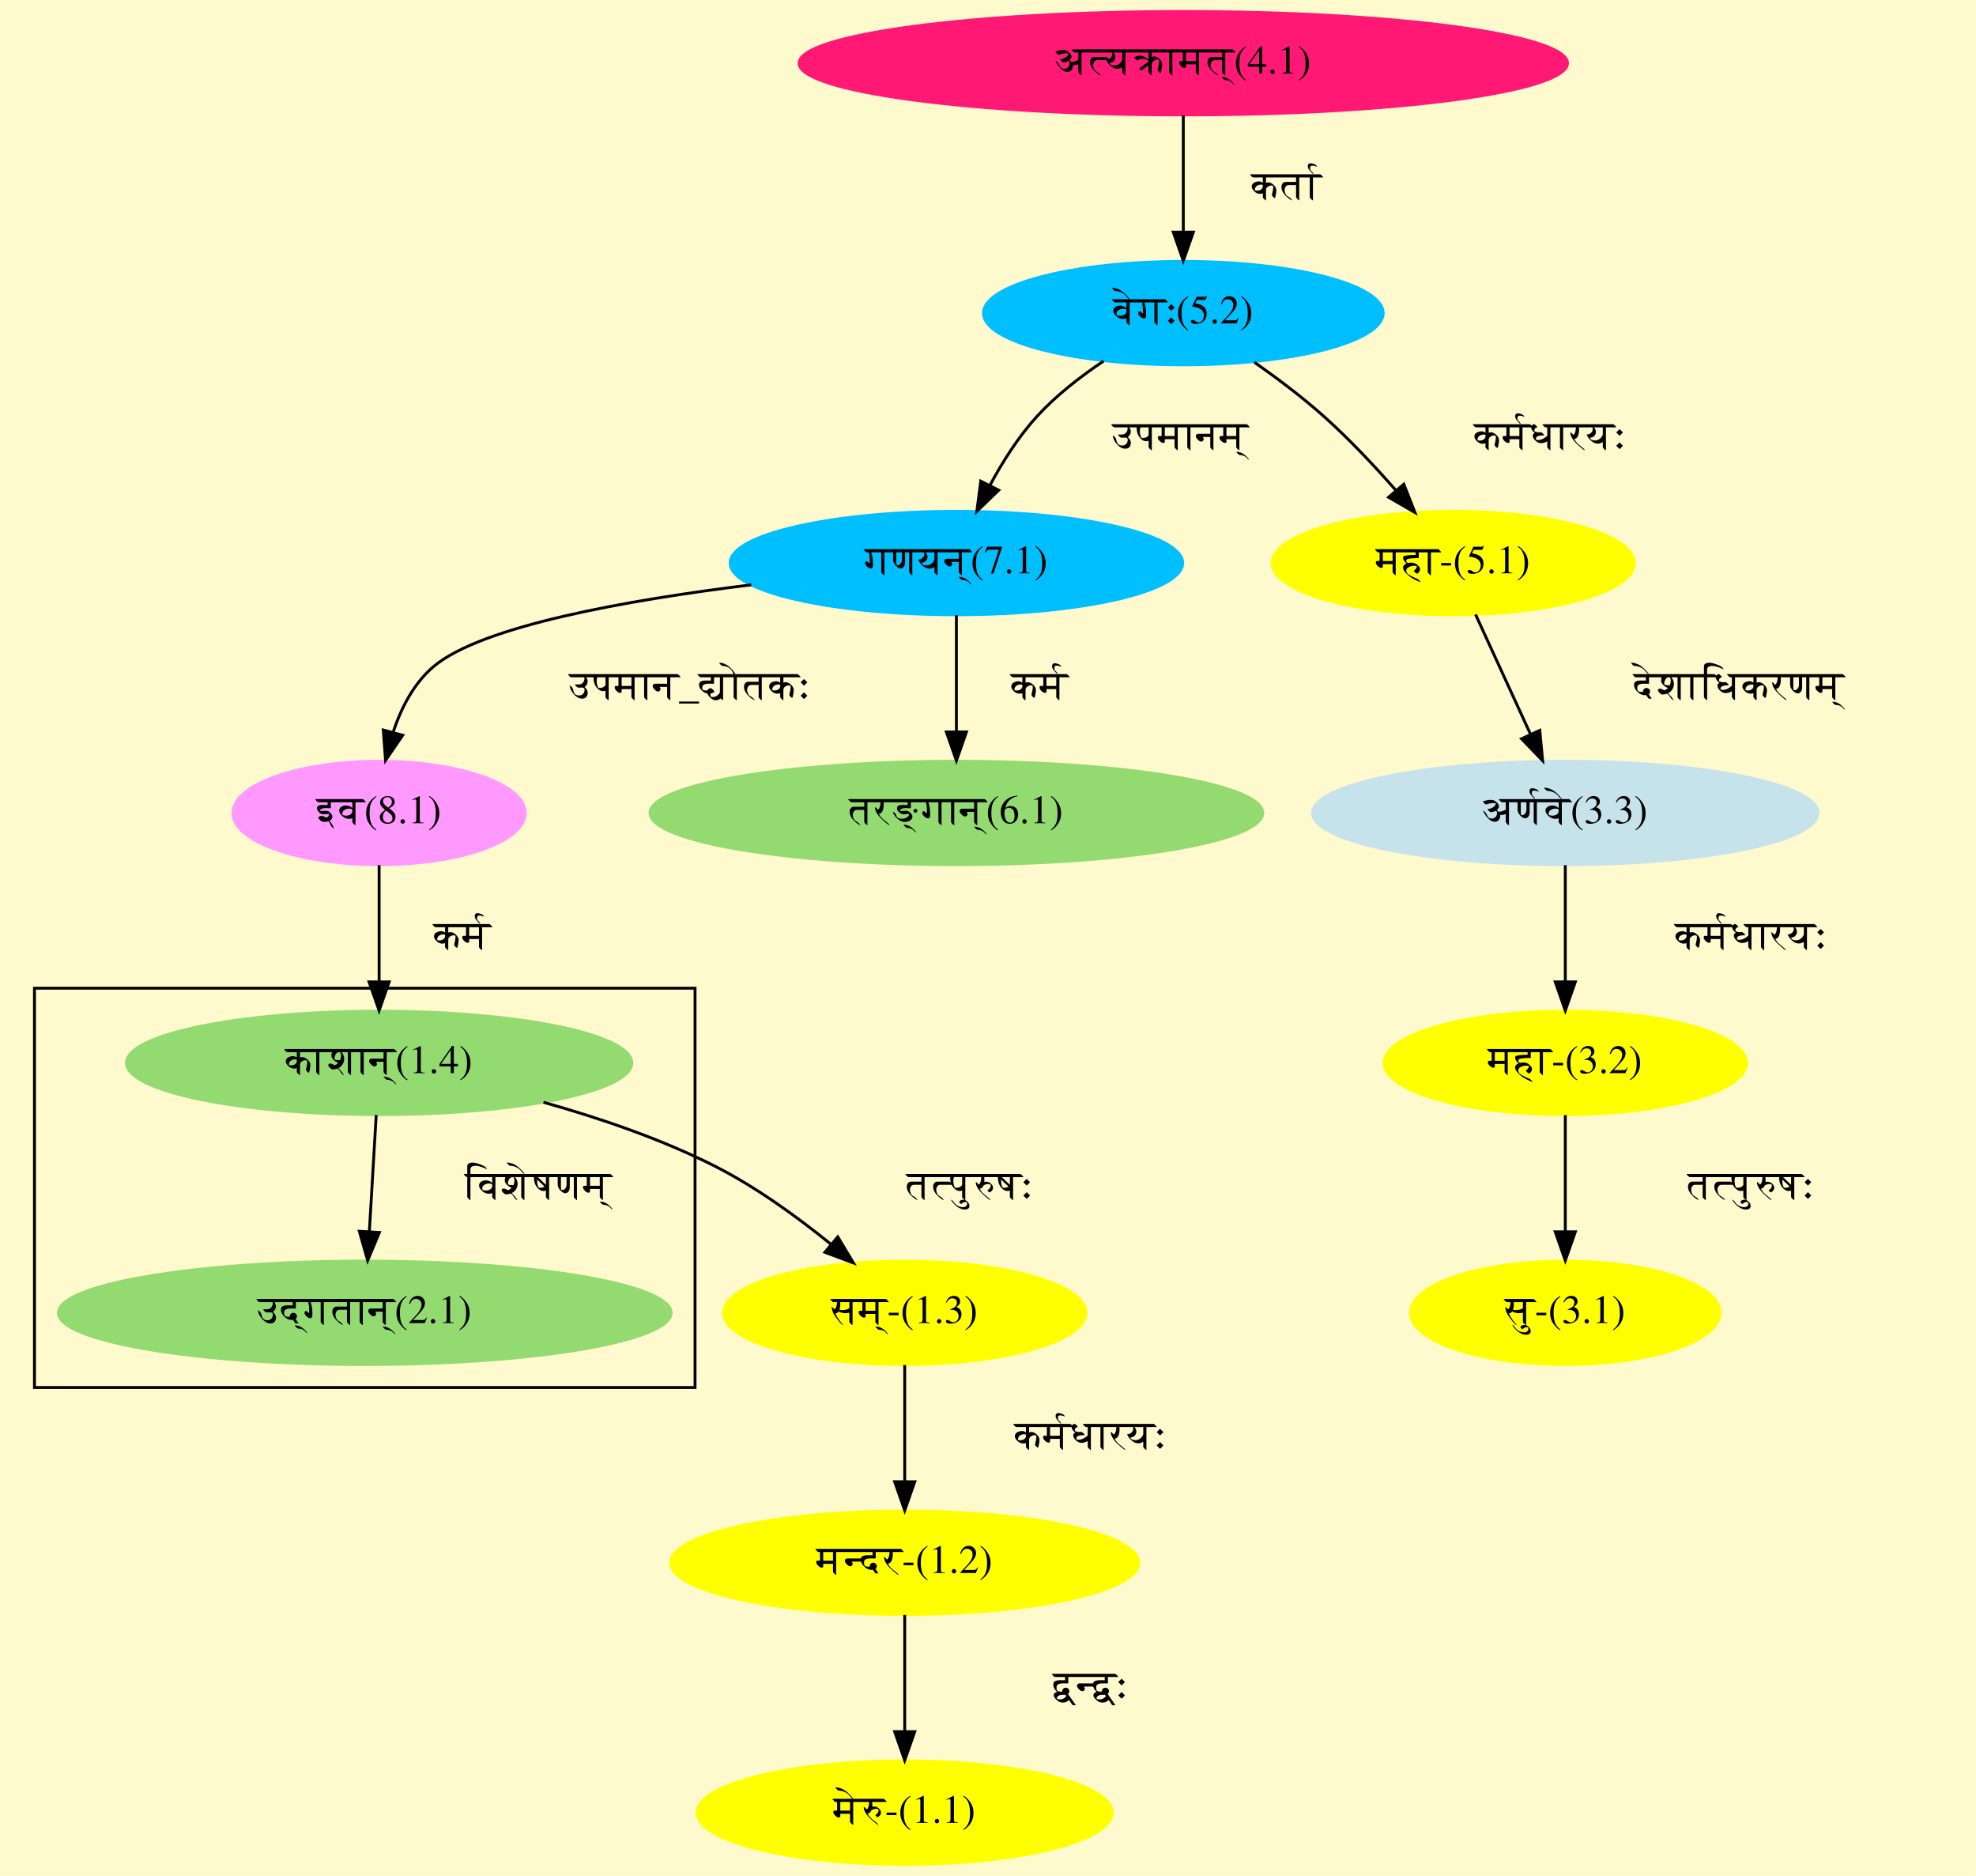
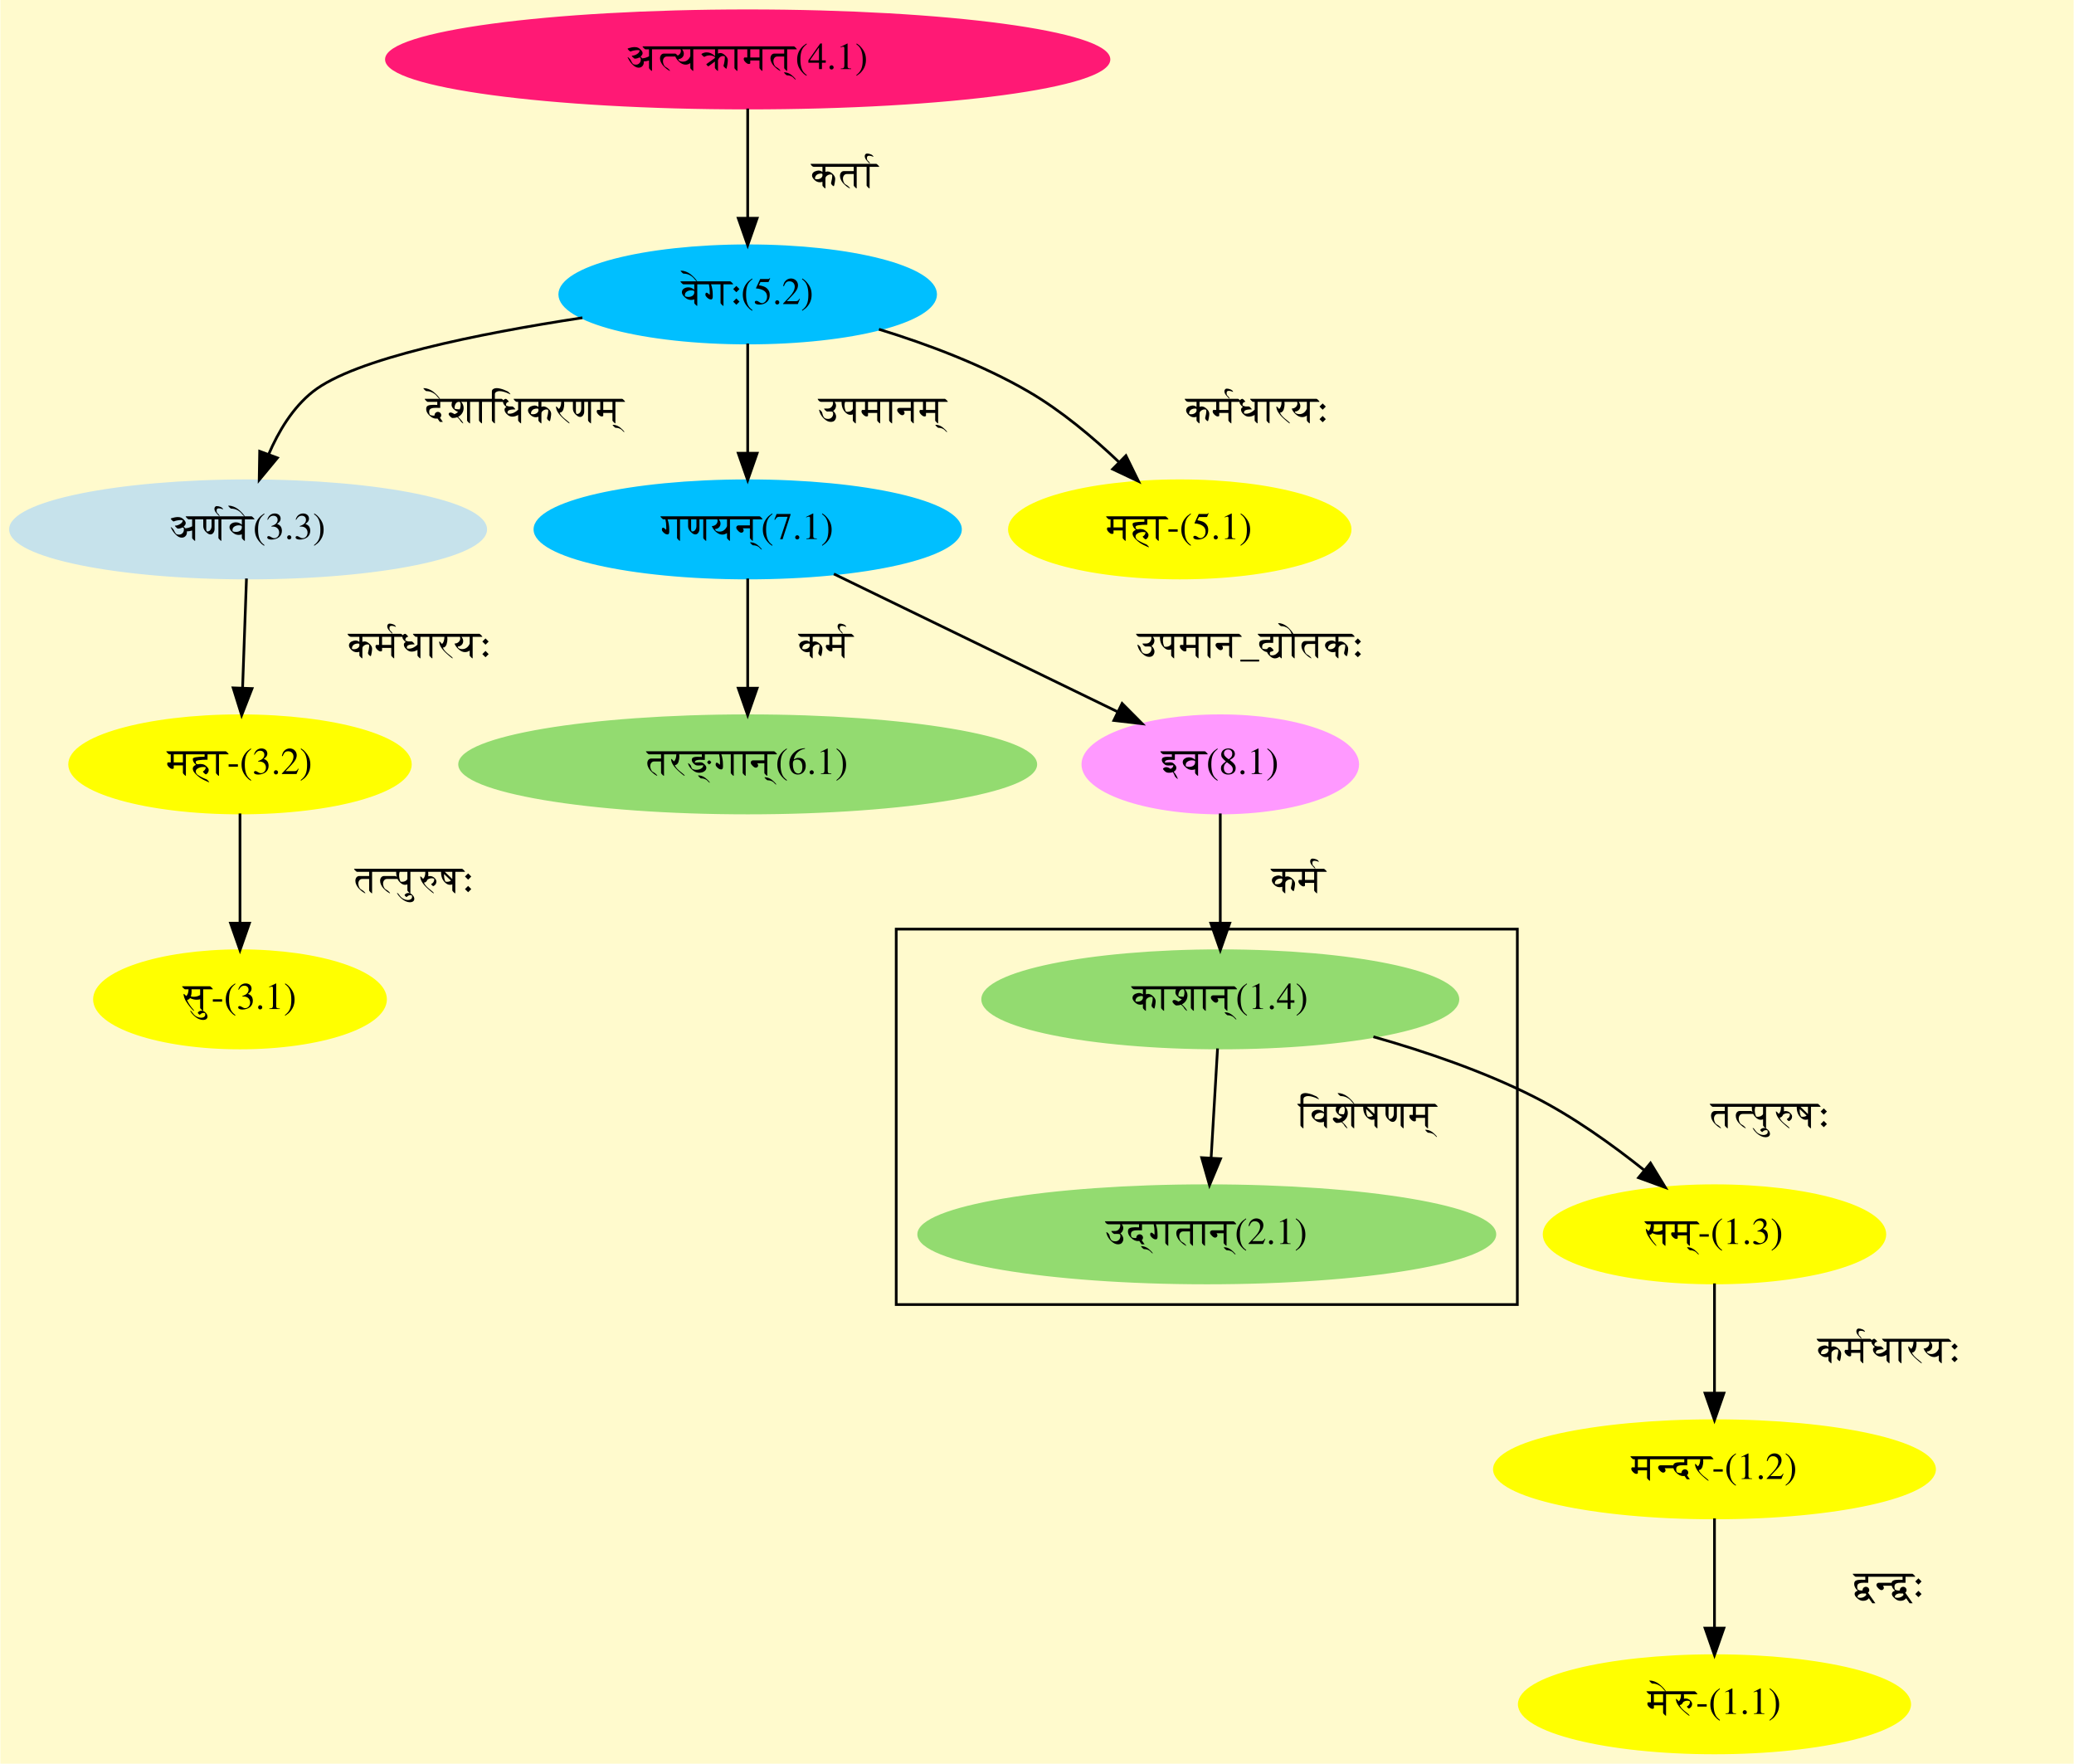
- <svg xmlns="http://www.w3.org/2000/svg" width="688pt" height="653pt" viewBox="0.00 0.00 688.00 653.00">
+ <svg xmlns="http://www.w3.org/2000/svg" width="768pt" height="653pt" viewBox="0.00 0.00 767.74 653.00">
  <g id="graph0" class="graph" transform="scale(1 1) rotate(0) translate(4 649)">
-     <polygon fill="#fffacd" stroke="transparent" points="-4,4 -4,-649 684,-649 684,4 -4,4" />
+     <polygon fill="#fffacd" stroke="transparent" points="-4,4 -4,-649 763.74,-649 763.74,4 -4,4" />
    <g id="clust1" class="cluster">
-       <polygon fill="#fffacd" stroke="black" points="8,-166 8,-305 238,-305 238,-166 8,-166" />
+       <polygon fill="#fffacd" stroke="black" points="327.74,-166 327.74,-305 557.74,-305 557.74,-166 327.74,-166" />
    </g>
    <g id="node1" class="node">
-       <ellipse fill="#93db70" stroke="#93db70" cx="123" cy="-192" rx="106.68" ry="18" />
-       <text text-anchor="middle" x="123" y="-188.3" font-family="Times,serif" font-size="14.00">उद्गतान्(2.1)</text>
+       <ellipse fill="#93db70" stroke="#93db70" cx="442.74" cy="-192" rx="106.68" ry="18" />
+       <text text-anchor="middle" x="442.74" y="-188.3" font-family="Times,serif" font-size="14.00">उद्गतान्(2.1)</text>
    </g>
    <g id="node2" class="node">
-       <ellipse fill="#93db70" stroke="#93db70" cx="128" cy="-279" rx="87.99" ry="18" />
-       <text text-anchor="middle" x="128" y="-275.3" font-family="Times,serif" font-size="14.00">काशान्(1.4)</text>
+       <ellipse fill="#93db70" stroke="#93db70" cx="447.74" cy="-279" rx="87.99" ry="18" />
+       <text text-anchor="middle" x="447.74" y="-275.3" font-family="Times,serif" font-size="14.00">काशान्(1.4)</text>
    </g>
    <g id="edge5" class="edge">
-       <path fill="none" stroke="black" d="M124.6,-220.27C125.39,-233.58 126.31,-249.19 126.99,-260.82" />
-       <polygon fill="black" stroke="black" points="128.09,-219.98 124.01,-210.2 121.11,-220.39 128.09,-219.98" />
-       <text text-anchor="middle" x="183.5" y="-231.8" font-family="Times,serif" font-size="14.00">विशेषणम्</text>
+       <path fill="none" stroke="black" d="M444.35,-220.27C445.13,-233.58 446.05,-249.19 446.73,-260.82" />
+       <polygon fill="black" stroke="black" points="447.84,-219.98 443.75,-210.2 440.85,-220.39 447.84,-219.98" />
+       <text text-anchor="middle" x="502.24" y="-231.8" font-family="Times,serif" font-size="14.00">विशेषणम्</text>
    </g>
    <g id="node6" class="node">
-       <ellipse fill="#ff99ff" stroke="#ff99ff" cx="128" cy="-366" rx="50.89" ry="18" />
-       <text text-anchor="middle" x="128" y="-362.3" font-family="Times,serif" font-size="14.00">इव(8.1)</text>
+       <ellipse fill="#ff99ff" stroke="#ff99ff" cx="447.74" cy="-366" rx="50.89" ry="18" />
+       <text text-anchor="middle" x="447.74" y="-362.3" font-family="Times,serif" font-size="14.00">इव(8.1)</text>
    </g>
    <g id="edge4" class="edge">
-       <path fill="none" stroke="black" d="M128,-307.27C128,-320.58 128,-336.19 128,-347.82" />
-       <polygon fill="black" stroke="black" points="131.5,-307.2 128,-297.2 124.5,-307.2 131.5,-307.2" />
-       <text text-anchor="middle" x="157" y="-318.8" font-family="Times,serif" font-size="14.00">कर्म</text>
+       <path fill="none" stroke="black" d="M447.74,-307.27C447.74,-320.58 447.74,-336.19 447.74,-347.82" />
+       <polygon fill="black" stroke="black" points="451.24,-307.2 447.74,-297.2 444.24,-307.2 451.24,-307.2" />
+       <text text-anchor="middle" x="476.74" y="-318.8" font-family="Times,serif" font-size="14.00">कर्म</text>
    </g>
    <g id="node3" class="node">
-       <ellipse fill="#ffff00" stroke="#ffff00" cx="311" cy="-18" rx="72.29" ry="18" />
-       <text text-anchor="middle" x="311" y="-14.3" font-family="Times,serif" font-size="14.00">मेरु-(1.1)</text>
+       <ellipse fill="#ffff00" stroke="#ffff00" cx="630.74" cy="-18" rx="72.29" ry="18" />
+       <text text-anchor="middle" x="630.74" y="-14.3" font-family="Times,serif" font-size="14.00">मेरु-(1.1)</text>
    </g>
    <g id="node4" class="node">
-       <ellipse fill="#ffff00" stroke="#ffff00" cx="311" cy="-105" rx="81.49" ry="18" />
-       <text text-anchor="middle" x="311" y="-101.3" font-family="Times,serif" font-size="14.00">मन्दर-(1.2)</text>
+       <ellipse fill="#ffff00" stroke="#ffff00" cx="630.74" cy="-105" rx="81.49" ry="18" />
+       <text text-anchor="middle" x="630.74" y="-101.3" font-family="Times,serif" font-size="14.00">मन्दर-(1.2)</text>
    </g>
    <g id="edge1" class="edge">
-       <path fill="none" stroke="black" d="M311,-46.27C311,-59.58 311,-75.19 311,-86.82" />
-       <polygon fill="black" stroke="black" points="314.5,-46.2 311,-36.2 307.5,-46.2 314.5,-46.2" />
-       <text text-anchor="middle" x="375.5" y="-57.8" font-family="Times,serif" font-size="14.00">द्वन्द्वः</text>
+       <path fill="none" stroke="black" d="M630.74,-46.27C630.74,-59.58 630.74,-75.19 630.74,-86.82" />
+       <polygon fill="black" stroke="black" points="634.24,-46.2 630.74,-36.2 627.24,-46.2 634.24,-46.2" />
+       <text text-anchor="middle" x="695.24" y="-57.8" font-family="Times,serif" font-size="14.00">द्वन्द्वः</text>
    </g>
    <g id="node5" class="node">
-       <ellipse fill="#ffff00" stroke="#ffff00" cx="311" cy="-192" rx="63.09" ry="18" />
-       <text text-anchor="middle" x="311" y="-188.3" font-family="Times,serif" font-size="14.00">सम्-(1.3)</text>
+       <ellipse fill="#ffff00" stroke="#ffff00" cx="630.74" cy="-192" rx="63.09" ry="18" />
+       <text text-anchor="middle" x="630.74" y="-188.3" font-family="Times,serif" font-size="14.00">सम्-(1.3)</text>
    </g>
    <g id="edge2" class="edge">
-       <path fill="none" stroke="black" d="M311,-133.27C311,-146.58 311,-162.19 311,-173.82" />
-       <polygon fill="black" stroke="black" points="314.5,-133.2 311,-123.2 307.5,-133.2 314.5,-133.2" />
-       <text text-anchor="middle" x="375.5" y="-144.8" font-family="Times,serif" font-size="14.00">कर्मधारयः</text>
+       <path fill="none" stroke="black" d="M630.74,-133.27C630.74,-146.58 630.74,-162.19 630.74,-173.82" />
+       <polygon fill="black" stroke="black" points="634.24,-133.2 630.74,-123.2 627.24,-133.2 634.24,-133.2" />
+       <text text-anchor="middle" x="695.24" y="-144.8" font-family="Times,serif" font-size="14.00">कर्मधारयः</text>
    </g>
    <g id="edge3" class="edge">
-       <path fill="none" stroke="black" d="M285.17,-215.99C273.54,-225.41 259.24,-235.78 245,-243 226.38,-252.45 204.76,-259.81 185.22,-265.29" />
-       <polygon fill="black" stroke="black" points="287.69,-218.45 293.14,-209.36 283.21,-213.07 287.69,-218.45" />
-       <text text-anchor="middle" x="333.5" y="-231.8" font-family="Times,serif" font-size="14.00">तत्पुरुषः</text>
+       <path fill="none" stroke="black" d="M604.81,-215.68C592.93,-225.17 578.27,-235.67 563.74,-243 545.24,-252.33 523.8,-259.66 504.43,-265.15" />
+       <polygon fill="black" stroke="black" points="607.05,-218.38 612.56,-209.33 602.61,-212.96 607.05,-218.38" />
+       <text text-anchor="middle" x="651.24" y="-231.8" font-family="Times,serif" font-size="14.00">तत्पुरुषः</text>
    </g>
    <g id="node14" class="node">
-       <ellipse fill="#00bfff" stroke="#00bfff" cx="329" cy="-453" rx="78.79" ry="18" />
-       <text text-anchor="middle" x="329" y="-449.3" font-family="Times,serif" font-size="14.00">गणयन्(7.1)</text>
+       <ellipse fill="#00bfff" stroke="#00bfff" cx="272.74" cy="-453" rx="78.79" ry="18" />
+       <text text-anchor="middle" x="272.74" y="-449.3" font-family="Times,serif" font-size="14.00">गणयन्(7.1)</text>
    </g>
    <g id="edge13" class="edge">
-       <path fill="none" stroke="black" d="M132.84,-394C135.64,-402.49 140.05,-411.16 147,-417 163.75,-431.08 214.07,-440.07 257.56,-445.42" />
-       <polygon fill="black" stroke="black" points="136.21,-393.06 130.24,-384.3 129.45,-394.87 136.21,-393.06" />
-       <text text-anchor="middle" x="236" y="-405.8" font-family="Times,serif" font-size="14.00">उपमान_द्योतकः</text>
+       <path fill="none" stroke="black" d="M409.53,-385.56C378.14,-400.81 334.18,-422.16 304.65,-436.5" />
+       <polygon fill="black" stroke="black" points="411.38,-388.55 418.84,-381.04 408.32,-382.26 411.38,-388.55" />
+       <text text-anchor="middle" x="458.74" y="-405.8" font-family="Times,serif" font-size="14.00">उपमान_द्योतकः</text>
    </g>
    <g id="node7" class="node">
-       <ellipse fill="#ffff00" stroke="#ffff00" cx="541" cy="-192" rx="53.89" ry="18" />
-       <text text-anchor="middle" x="541" y="-188.3" font-family="Times,serif" font-size="14.00">सु-(3.1)</text>
+       <ellipse fill="#ffff00" stroke="#ffff00" cx="84.74" cy="-279" rx="53.89" ry="18" />
+       <text text-anchor="middle" x="84.74" y="-275.3" font-family="Times,serif" font-size="14.00">सु-(3.1)</text>
    </g>
    <g id="node8" class="node">
-       <ellipse fill="#ffff00" stroke="#ffff00" cx="541" cy="-279" rx="63.09" ry="18" />
-       <text text-anchor="middle" x="541" y="-275.3" font-family="Times,serif" font-size="14.00">महा-(3.2)</text>
+       <ellipse fill="#ffff00" stroke="#ffff00" cx="84.74" cy="-366" rx="63.09" ry="18" />
+       <text text-anchor="middle" x="84.74" y="-362.3" font-family="Times,serif" font-size="14.00">महा-(3.2)</text>
    </g>
    <g id="edge6" class="edge">
-       <path fill="none" stroke="black" d="M541,-220.27C541,-233.58 541,-249.19 541,-260.82" />
-       <polygon fill="black" stroke="black" points="544.5,-220.2 541,-210.2 537.5,-220.2 544.5,-220.2" />
-       <text text-anchor="middle" x="605.5" y="-231.8" font-family="Times,serif" font-size="14.00">तत्पुरुषः</text>
+       <path fill="none" stroke="black" d="M84.74,-307.27C84.74,-320.58 84.74,-336.19 84.74,-347.82" />
+       <polygon fill="black" stroke="black" points="88.24,-307.2 84.74,-297.2 81.24,-307.2 88.24,-307.2" />
+       <text text-anchor="middle" x="149.24" y="-318.8" font-family="Times,serif" font-size="14.00">तत्पुरुषः</text>
    </g>
    <g id="node9" class="node">
-       <ellipse fill="#c6e2eb" stroke="#c6e2eb" cx="541" cy="-366" rx="87.99" ry="18" />
-       <text text-anchor="middle" x="541" y="-362.3" font-family="Times,serif" font-size="14.00">अर्णवे(3.3)</text>
+       <ellipse fill="#c6e2eb" stroke="#c6e2eb" cx="87.74" cy="-453" rx="87.99" ry="18" />
+       <text text-anchor="middle" x="87.74" y="-449.3" font-family="Times,serif" font-size="14.00">अर्णवे(3.3)</text>
    </g>
    <g id="edge7" class="edge">
-       <path fill="none" stroke="black" d="M541,-307.27C541,-320.58 541,-336.19 541,-347.82" />
-       <polygon fill="black" stroke="black" points="544.5,-307.2 541,-297.2 537.5,-307.2 544.5,-307.2" />
-       <text text-anchor="middle" x="605.5" y="-318.8" font-family="Times,serif" font-size="14.00">कर्मधारयः</text>
+       <path fill="none" stroke="black" d="M85.7,-394.27C86.17,-407.58 86.73,-423.19 87.14,-434.82" />
+       <polygon fill="black" stroke="black" points="89.2,-394.07 85.35,-384.2 82.2,-394.32 89.2,-394.07" />
+       <text text-anchor="middle" x="151.24" y="-405.8" font-family="Times,serif" font-size="14.00">कर्मधारयः</text>
    </g>
    <g id="node10" class="node">
-       <ellipse fill="#ffff00" stroke="#ffff00" cx="502" cy="-453" rx="63.09" ry="18" />
-       <text text-anchor="middle" x="502" y="-449.3" font-family="Times,serif" font-size="14.00">महा-(5.1)</text>
+       <ellipse fill="#00bfff" stroke="#00bfff" cx="272.74" cy="-540" rx="69.59" ry="18" />
+       <text text-anchor="middle" x="272.74" y="-536.3" font-family="Times,serif" font-size="14.00">वेगः(5.2)</text>
    </g>
    <g id="edge8" class="edge">
-       <path fill="none" stroke="black" d="M528.82,-393.54C522.59,-407.12 515.19,-423.24 509.75,-435.11" />
-       <polygon fill="black" stroke="black" points="532.12,-394.75 533.11,-384.2 525.76,-391.83 532.12,-394.75" />
-       <text text-anchor="middle" x="601.5" y="-405.8" font-family="Times,serif" font-size="14.00">देशाधिकरणम्</text>
+       <path fill="none" stroke="black" d="M95.33,-480.73C99,-489.31 104.28,-498.1 111.74,-504 127.23,-516.24 172.8,-525.45 211.53,-531.35" />
+       <polygon fill="black" stroke="black" points="98.6,-479.47 91.85,-471.31 92.03,-481.9 98.6,-479.47" />
+       <text text-anchor="middle" x="190.24" y="-492.8" font-family="Times,serif" font-size="14.00">देशाधिकरणम्</text>
+     </g>
+     <g id="node11" class="node">
+       <ellipse fill="#ff1975" stroke="#ff1975" cx="272.74" cy="-627" rx="133.78" ry="18" />
+       <text text-anchor="middle" x="272.74" y="-623.3" font-family="Times,serif" font-size="14.00">अत्यक्रामत्(4.1)</text>
+     </g>
+     <g id="edge10" class="edge">
+       <path fill="none" stroke="black" d="M272.74,-568.27C272.74,-581.58 272.74,-597.19 272.74,-608.82" />
+       <polygon fill="black" stroke="black" points="276.24,-568.2 272.74,-558.2 269.24,-568.2 276.24,-568.2" />
+       <text text-anchor="middle" x="308.74" y="-579.8" font-family="Times,serif" font-size="14.00">कर्ता</text>
    </g>
    <g id="node12" class="node">
-       <ellipse fill="#00bfff" stroke="#00bfff" cx="408" cy="-540" rx="69.59" ry="18" />
-       <text text-anchor="middle" x="408" y="-536.3" font-family="Times,serif" font-size="14.00">वेगः(5.2)</text>
+       <ellipse fill="#ffff00" stroke="#ffff00" cx="432.74" cy="-453" rx="63.09" ry="18" />
+       <text text-anchor="middle" x="432.74" y="-449.3" font-family="Times,serif" font-size="14.00">महा-(5.1)</text>
    </g>
    <g id="edge9" class="edge">
-       <path fill="none" stroke="black" d="M481.94,-478.4C474.49,-486.88 465.71,-496.22 457,-504 449.52,-510.69 440.75,-517.28 432.73,-522.91" />
-       <polygon fill="black" stroke="black" points="484.78,-480.46 488.65,-470.6 479.47,-475.9 484.78,-480.46" />
-       <text text-anchor="middle" x="535.5" y="-492.8" font-family="Times,serif" font-size="14.00">कर्मधारयः</text>
-     </g>
-     <g id="node11" class="node">
-       <ellipse fill="#ff1975" stroke="#ff1975" cx="408" cy="-627" rx="133.78" ry="18" />
-       <text text-anchor="middle" x="408" y="-623.3" font-family="Times,serif" font-size="14.00">अत्यक्रामत्(4.1)</text>
-     </g>
-     <g id="edge10" class="edge">
-       <path fill="none" stroke="black" d="M408,-568.27C408,-581.58 408,-597.19 408,-608.82" />
-       <polygon fill="black" stroke="black" points="411.5,-568.2 408,-558.2 404.5,-568.2 411.5,-568.2" />
-       <text text-anchor="middle" x="444" y="-579.8" font-family="Times,serif" font-size="14.00">कर्ता</text>
+       <path fill="none" stroke="black" d="M410.25,-477.89C400.63,-487.05 388.83,-496.97 376.74,-504 359.7,-513.91 339.44,-521.53 321.34,-527.09" />
+       <polygon fill="black" stroke="black" points="412.8,-480.3 417.46,-470.79 407.88,-475.31 412.8,-480.3" />
+       <text text-anchor="middle" x="461.24" y="-492.8" font-family="Times,serif" font-size="14.00">कर्मधारयः</text>
    </g>
    <g id="node13" class="node">
-       <ellipse fill="#93db70" stroke="#93db70" cx="329" cy="-366" rx="106.68" ry="18" />
-       <text text-anchor="middle" x="329" y="-362.3" font-family="Times,serif" font-size="14.00">तरङ्गान्(6.1)</text>
+       <ellipse fill="#93db70" stroke="#93db70" cx="272.74" cy="-366" rx="106.68" ry="18" />
+       <text text-anchor="middle" x="272.74" y="-362.3" font-family="Times,serif" font-size="14.00">तरङ्गान्(6.1)</text>
    </g>
    <g id="edge11" class="edge">
-       <path fill="none" stroke="black" d="M329,-394.27C329,-407.58 329,-423.19 329,-434.82" />
-       <polygon fill="black" stroke="black" points="332.5,-394.2 329,-384.2 325.5,-394.2 332.5,-394.2" />
-       <text text-anchor="middle" x="358" y="-405.8" font-family="Times,serif" font-size="14.00">कर्म</text>
+       <path fill="none" stroke="black" d="M272.74,-394.27C272.74,-407.58 272.74,-423.19 272.74,-434.82" />
+       <polygon fill="black" stroke="black" points="276.24,-394.2 272.74,-384.2 269.24,-394.2 276.24,-394.2" />
+       <text text-anchor="middle" x="301.74" y="-405.8" font-family="Times,serif" font-size="14.00">कर्म</text>
    </g>
    <g id="edge12" class="edge">
-       <path fill="none" stroke="black" d="M340.61,-479.94C345.02,-488.17 350.57,-496.95 357,-504 363.66,-511.3 372.12,-517.87 380.23,-523.3" />
-       <polygon fill="black" stroke="black" points="343.73,-478.36 336.11,-471 337.48,-481.51 343.73,-478.36" />
-       <text text-anchor="middle" x="407" y="-492.8" font-family="Times,serif" font-size="14.00">उपमानम्</text>
+       <path fill="none" stroke="black" d="M272.74,-481.27C272.74,-494.58 272.74,-510.19 272.74,-521.82" />
+       <polygon fill="black" stroke="black" points="276.24,-481.2 272.74,-471.2 269.24,-481.2 276.24,-481.2" />
+       <text text-anchor="middle" x="322.74" y="-492.8" font-family="Times,serif" font-size="14.00">उपमानम्</text>
    </g>
  </g>
</svg>
